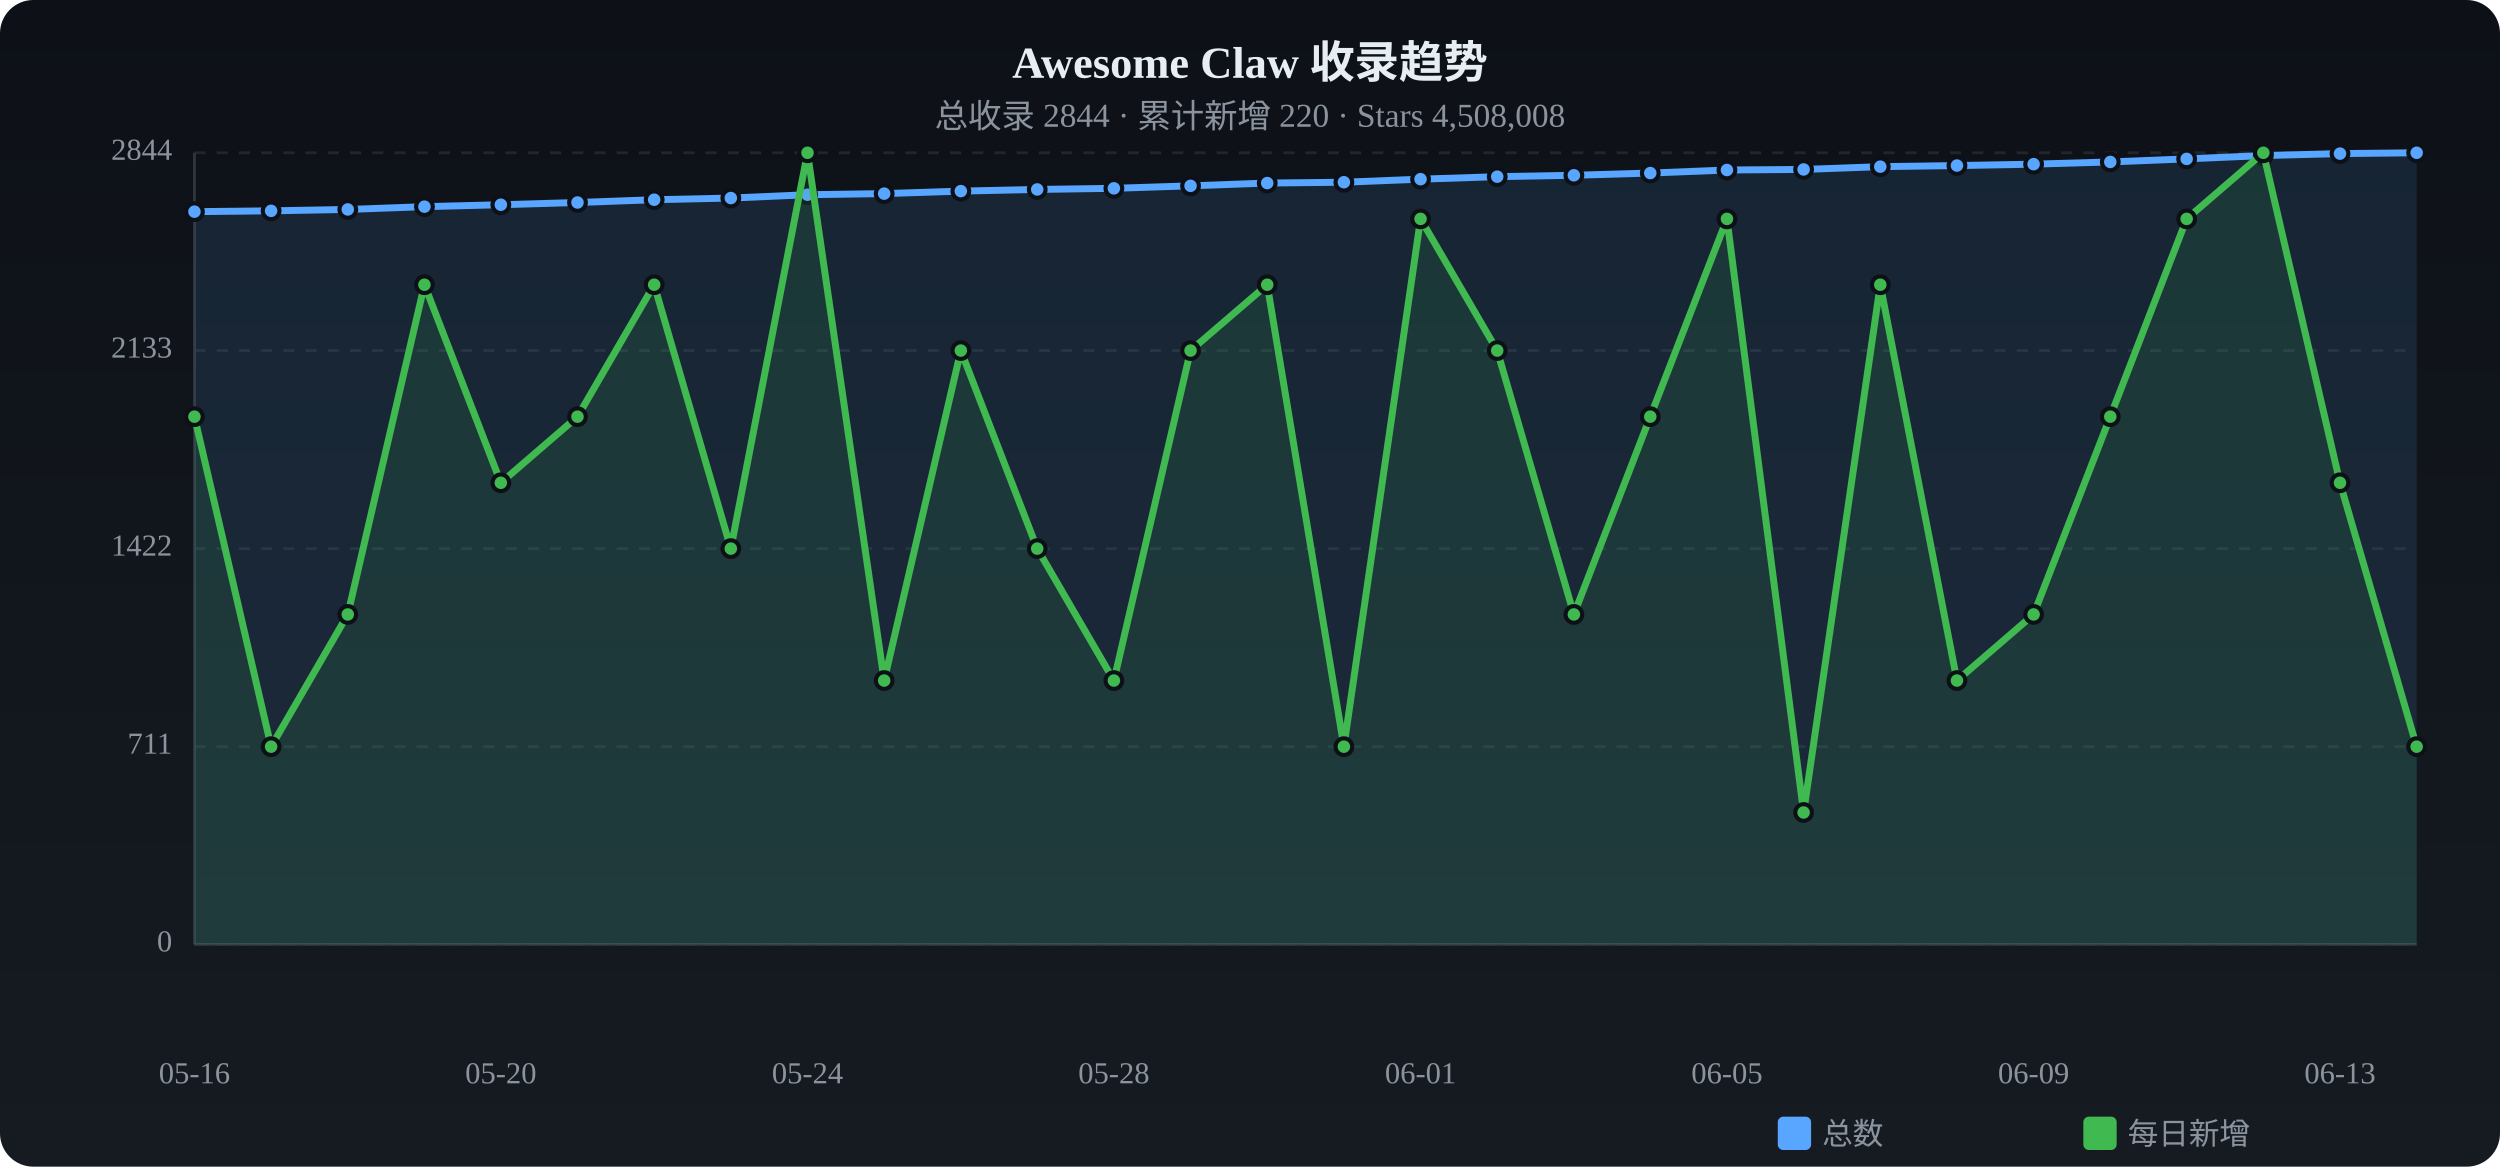
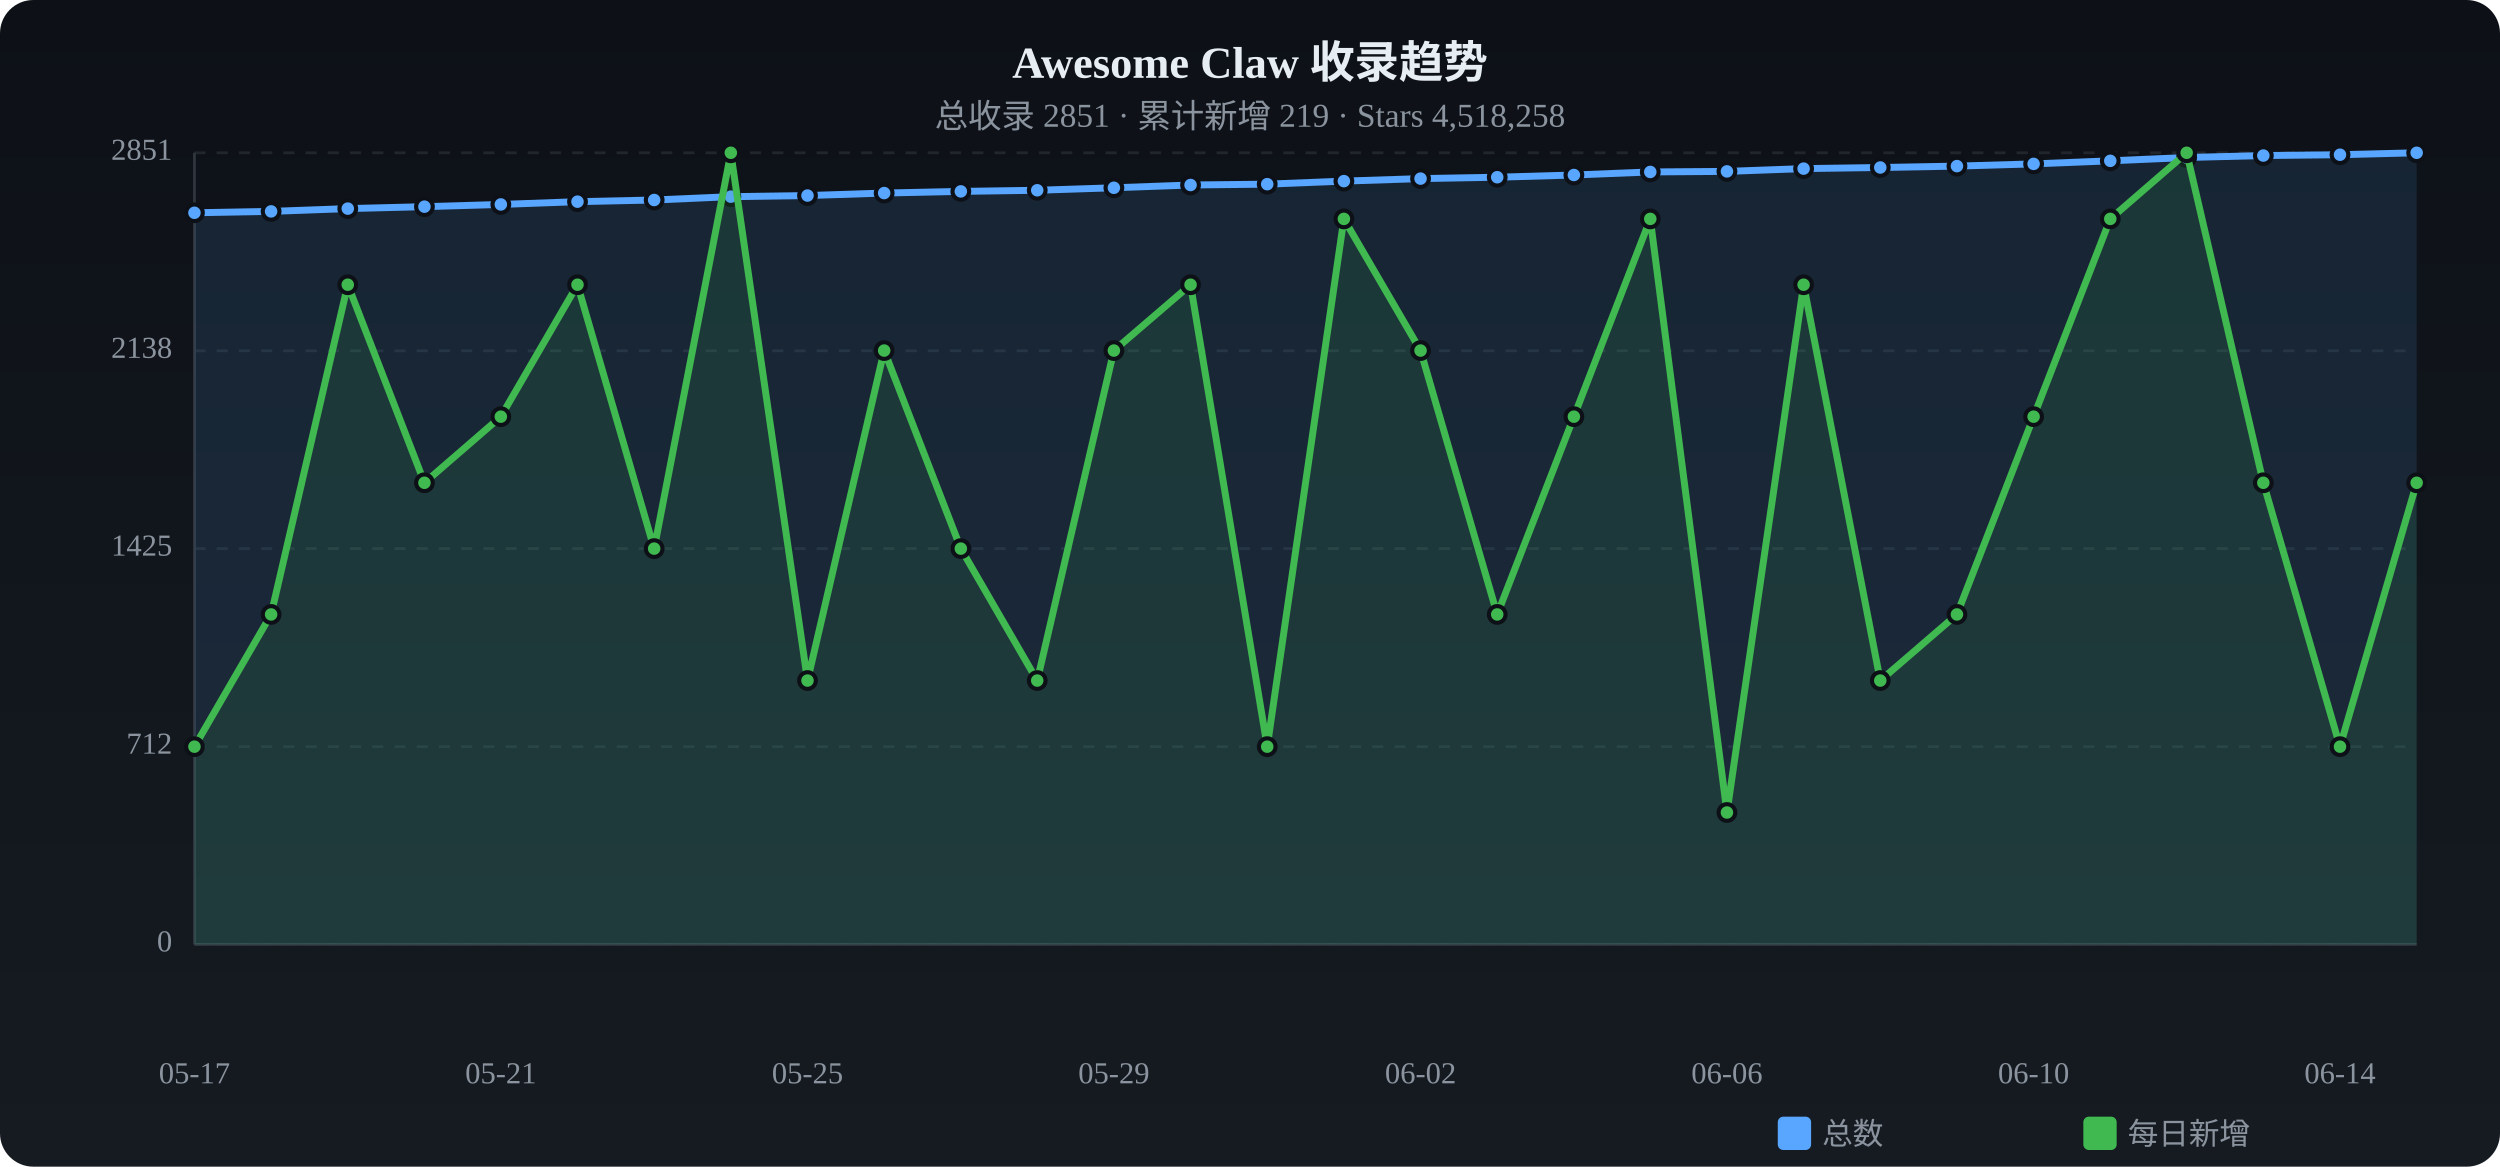
<svg xmlns="http://www.w3.org/2000/svg" viewBox="0 0 900 420" width="900" height="420">
  <defs>
    <linearGradient id="tbg" x1="0%" y1="0%" x2="0%" y2="100%">
      <stop offset="0%" stop-color="#0d1117" />
      <stop offset="100%" stop-color="#161b22" />
    </linearGradient>
  </defs>
  <rect width="900" height="420" rx="12" fill="url(#tbg)" />
  <text x="450.0" y="28" text-anchor="middle" fill="#e6edf3" font-size="16" font-weight="bold">Awesome Claw 收录趋势</text>
-   <text x="450.0" y="46" text-anchor="middle" fill="#8b949e" font-size="12">总收录 2844 · 累计新增 220 · Stars 4,508,008</text>
+   <text x="450.0" y="46" text-anchor="middle" fill="#8b949e" font-size="12">总收录 2851 · 累计新增 219 · Stars 4,518,258</text>
  <text x="62" y="340.0" text-anchor="end" fill="#8b949e" font-size="11" dominant-baseline="middle">0</text>
  <line x1="70" y1="340.0" x2="870" y2="340.0" stroke="#21262d" stroke-dasharray="4 4" />
-   <text x="62" y="268.8" text-anchor="end" fill="#8b949e" font-size="11" dominant-baseline="middle">711</text>
+   <text x="62" y="268.8" text-anchor="end" fill="#8b949e" font-size="11" dominant-baseline="middle">712</text>
  <line x1="70" y1="268.8" x2="870" y2="268.8" stroke="#21262d" stroke-dasharray="4 4" />
-   <text x="62" y="197.5" text-anchor="end" fill="#8b949e" font-size="11" dominant-baseline="middle">1422</text>
+   <text x="62" y="197.5" text-anchor="end" fill="#8b949e" font-size="11" dominant-baseline="middle">1425</text>
  <line x1="70" y1="197.5" x2="870" y2="197.5" stroke="#21262d" stroke-dasharray="4 4" />
-   <text x="62" y="126.2" text-anchor="end" fill="#8b949e" font-size="11" dominant-baseline="middle">2133</text>
-   <line x1="70" y1="126.2" x2="870" y2="126.2" stroke="#21262d" stroke-dasharray="4 4" />
-   <text x="62" y="55.0" text-anchor="end" fill="#8b949e" font-size="11" dominant-baseline="middle">2844</text>
+   <text x="62" y="126.3" text-anchor="end" fill="#8b949e" font-size="11" dominant-baseline="middle">2138</text>
+   <line x1="70" y1="126.3" x2="870" y2="126.3" stroke="#21262d" stroke-dasharray="4 4" />
+   <text x="62" y="55.0" text-anchor="end" fill="#8b949e" font-size="11" dominant-baseline="middle">2851</text>
  <line x1="70" y1="55.0" x2="870" y2="55.0" stroke="#21262d" stroke-dasharray="4 4" />
  <line x1="70" y1="55" x2="70" y2="340" stroke="#30363d" />
  <line x1="70" y1="340" x2="870" y2="340" stroke="#30363d" />
-   <path d="M70.0,76.2 L97.6,75.9 L125.2,75.4 L152.8,74.4 L180.3,73.7 L207.9,72.9 L235.5,71.9 L263.1,71.3 L290.7,70.1 L318.3,69.7 L345.9,68.8 L373.4,68.2 L401.0,67.8 L428.6,66.9 L456.2,65.9 L483.8,65.6 L511.4,64.5 L539.0,63.6 L566.6,63.1 L594.1,62.3 L621.7,61.2 L649.3,61.0 L676.9,60.0 L704.5,59.6 L732.1,59.1 L759.7,58.3 L787.2,57.2 L814.8,56.0 L842.4,55.3 L870.0,55.0 L870.0,340 L70.0,340 Z" fill="#58a6ff" opacity="0.12" />
-   <polyline points="70.0,76.2 97.6,75.9 125.2,75.4 152.8,74.4 180.3,73.7 207.9,72.9 235.5,71.9 263.1,71.3 290.7,70.1 318.3,69.7 345.9,68.8 373.4,68.2 401.0,67.8 428.6,66.9 456.2,65.9 483.8,65.6 511.4,64.5 539.0,63.6 566.6,63.1 594.1,62.3 621.7,61.2 649.3,61.0 676.9,60.0 704.5,59.6 732.1,59.1 759.7,58.3 787.2,57.2 814.8,56.0 842.4,55.3 870.0,55.0" fill="none" stroke="#58a6ff" stroke-width="2.5" stroke-linecap="round" stroke-linejoin="round" />
-   <circle cx="70.0" cy="76.2" r="3" fill="#58a6ff" stroke="#0d1117" stroke-width="1.5" />
-   <circle cx="97.6" cy="75.9" r="3" fill="#58a6ff" stroke="#0d1117" stroke-width="1.5" />
-   <circle cx="125.2" cy="75.4" r="3" fill="#58a6ff" stroke="#0d1117" stroke-width="1.5" />
+   <path d="M70.0,76.6 L97.6,76.1 L125.2,75.1 L152.8,74.4 L180.3,73.6 L207.9,72.6 L235.5,72.0 L263.1,70.8 L290.7,70.4 L318.3,69.5 L345.9,68.9 L373.4,68.5 L401.0,67.6 L428.6,66.6 L456.2,66.3 L483.8,65.2 L511.4,64.3 L539.0,63.8 L566.6,63.0 L594.1,61.9 L621.7,61.7 L649.3,60.7 L676.9,60.3 L704.5,59.8 L732.1,59.0 L759.7,57.9 L787.2,56.7 L814.8,56.0 L842.4,55.7 L870.0,55.0 L870.0,340 L70.0,340 Z" fill="#58a6ff" opacity="0.12" />
+   <polyline points="70.0,76.6 97.6,76.1 125.2,75.1 152.8,74.4 180.3,73.6 207.9,72.6 235.5,72.0 263.1,70.8 290.7,70.4 318.3,69.5 345.9,68.9 373.4,68.5 401.0,67.6 428.6,66.6 456.2,66.3 483.8,65.2 511.4,64.3 539.0,63.8 566.6,63.0 594.1,61.9 621.7,61.7 649.3,60.7 676.9,60.3 704.5,59.8 732.1,59.0 759.7,57.9 787.2,56.7 814.8,56.0 842.4,55.7 870.0,55.0" fill="none" stroke="#58a6ff" stroke-width="2.5" stroke-linecap="round" stroke-linejoin="round" />
+   <circle cx="70.0" cy="76.6" r="3" fill="#58a6ff" stroke="#0d1117" stroke-width="1.5" />
+   <circle cx="97.6" cy="76.1" r="3" fill="#58a6ff" stroke="#0d1117" stroke-width="1.5" />
+   <circle cx="125.2" cy="75.1" r="3" fill="#58a6ff" stroke="#0d1117" stroke-width="1.5" />
  <circle cx="152.8" cy="74.4" r="3" fill="#58a6ff" stroke="#0d1117" stroke-width="1.5" />
-   <circle cx="180.3" cy="73.7" r="3" fill="#58a6ff" stroke="#0d1117" stroke-width="1.5" />
-   <circle cx="207.9" cy="72.9" r="3" fill="#58a6ff" stroke="#0d1117" stroke-width="1.5" />
-   <circle cx="235.5" cy="71.9" r="3" fill="#58a6ff" stroke="#0d1117" stroke-width="1.5" />
-   <circle cx="263.1" cy="71.3" r="3" fill="#58a6ff" stroke="#0d1117" stroke-width="1.5" />
-   <circle cx="290.7" cy="70.1" r="3" fill="#58a6ff" stroke="#0d1117" stroke-width="1.5" />
-   <circle cx="318.3" cy="69.7" r="3" fill="#58a6ff" stroke="#0d1117" stroke-width="1.5" />
-   <circle cx="345.9" cy="68.8" r="3" fill="#58a6ff" stroke="#0d1117" stroke-width="1.5" />
-   <circle cx="373.4" cy="68.2" r="3" fill="#58a6ff" stroke="#0d1117" stroke-width="1.5" />
-   <circle cx="401.0" cy="67.8" r="3" fill="#58a6ff" stroke="#0d1117" stroke-width="1.5" />
-   <circle cx="428.6" cy="66.9" r="3" fill="#58a6ff" stroke="#0d1117" stroke-width="1.5" />
-   <circle cx="456.2" cy="65.9" r="3" fill="#58a6ff" stroke="#0d1117" stroke-width="1.5" />
-   <circle cx="483.8" cy="65.6" r="3" fill="#58a6ff" stroke="#0d1117" stroke-width="1.5" />
-   <circle cx="511.4" cy="64.5" r="3" fill="#58a6ff" stroke="#0d1117" stroke-width="1.5" />
-   <circle cx="539.0" cy="63.6" r="3" fill="#58a6ff" stroke="#0d1117" stroke-width="1.5" />
-   <circle cx="566.6" cy="63.1" r="3" fill="#58a6ff" stroke="#0d1117" stroke-width="1.5" />
-   <circle cx="594.1" cy="62.3" r="3" fill="#58a6ff" stroke="#0d1117" stroke-width="1.5" />
-   <circle cx="621.7" cy="61.2" r="3" fill="#58a6ff" stroke="#0d1117" stroke-width="1.5" />
-   <circle cx="649.3" cy="61.0" r="3" fill="#58a6ff" stroke="#0d1117" stroke-width="1.5" />
-   <circle cx="676.9" cy="60.0" r="3" fill="#58a6ff" stroke="#0d1117" stroke-width="1.5" />
-   <circle cx="704.5" cy="59.6" r="3" fill="#58a6ff" stroke="#0d1117" stroke-width="1.5" />
-   <circle cx="732.1" cy="59.1" r="3" fill="#58a6ff" stroke="#0d1117" stroke-width="1.5" />
-   <circle cx="759.7" cy="58.3" r="3" fill="#58a6ff" stroke="#0d1117" stroke-width="1.5" />
-   <circle cx="787.2" cy="57.2" r="3" fill="#58a6ff" stroke="#0d1117" stroke-width="1.5" />
+   <circle cx="180.3" cy="73.6" r="3" fill="#58a6ff" stroke="#0d1117" stroke-width="1.5" />
+   <circle cx="207.9" cy="72.6" r="3" fill="#58a6ff" stroke="#0d1117" stroke-width="1.5" />
+   <circle cx="235.5" cy="72.0" r="3" fill="#58a6ff" stroke="#0d1117" stroke-width="1.5" />
+   <circle cx="263.1" cy="70.8" r="3" fill="#58a6ff" stroke="#0d1117" stroke-width="1.5" />
+   <circle cx="290.7" cy="70.4" r="3" fill="#58a6ff" stroke="#0d1117" stroke-width="1.5" />
+   <circle cx="318.3" cy="69.5" r="3" fill="#58a6ff" stroke="#0d1117" stroke-width="1.5" />
+   <circle cx="345.9" cy="68.9" r="3" fill="#58a6ff" stroke="#0d1117" stroke-width="1.5" />
+   <circle cx="373.4" cy="68.5" r="3" fill="#58a6ff" stroke="#0d1117" stroke-width="1.5" />
+   <circle cx="401.0" cy="67.6" r="3" fill="#58a6ff" stroke="#0d1117" stroke-width="1.5" />
+   <circle cx="428.6" cy="66.6" r="3" fill="#58a6ff" stroke="#0d1117" stroke-width="1.5" />
+   <circle cx="456.2" cy="66.3" r="3" fill="#58a6ff" stroke="#0d1117" stroke-width="1.5" />
+   <circle cx="483.8" cy="65.2" r="3" fill="#58a6ff" stroke="#0d1117" stroke-width="1.5" />
+   <circle cx="511.4" cy="64.3" r="3" fill="#58a6ff" stroke="#0d1117" stroke-width="1.5" />
+   <circle cx="539.0" cy="63.8" r="3" fill="#58a6ff" stroke="#0d1117" stroke-width="1.5" />
+   <circle cx="566.6" cy="63.0" r="3" fill="#58a6ff" stroke="#0d1117" stroke-width="1.5" />
+   <circle cx="594.1" cy="61.9" r="3" fill="#58a6ff" stroke="#0d1117" stroke-width="1.5" />
+   <circle cx="621.7" cy="61.7" r="3" fill="#58a6ff" stroke="#0d1117" stroke-width="1.5" />
+   <circle cx="649.3" cy="60.7" r="3" fill="#58a6ff" stroke="#0d1117" stroke-width="1.5" />
+   <circle cx="676.9" cy="60.3" r="3" fill="#58a6ff" stroke="#0d1117" stroke-width="1.5" />
+   <circle cx="704.5" cy="59.8" r="3" fill="#58a6ff" stroke="#0d1117" stroke-width="1.5" />
+   <circle cx="732.1" cy="59.0" r="3" fill="#58a6ff" stroke="#0d1117" stroke-width="1.5" />
+   <circle cx="759.7" cy="57.9" r="3" fill="#58a6ff" stroke="#0d1117" stroke-width="1.5" />
+   <circle cx="787.2" cy="56.7" r="3" fill="#58a6ff" stroke="#0d1117" stroke-width="1.5" />
  <circle cx="814.8" cy="56.0" r="3" fill="#58a6ff" stroke="#0d1117" stroke-width="1.5" />
-   <circle cx="842.4" cy="55.3" r="3" fill="#58a6ff" stroke="#0d1117" stroke-width="1.5" />
+   <circle cx="842.4" cy="55.7" r="3" fill="#58a6ff" stroke="#0d1117" stroke-width="1.5" />
  <circle cx="870.0" cy="55.0" r="3" fill="#58a6ff" stroke="#0d1117" stroke-width="1.5" />
-   <path d="M70.0,150.0 L97.6,268.8 L125.2,221.2 L152.8,102.5 L180.3,173.8 L207.9,150.0 L235.5,102.5 L263.1,197.5 L290.7,55.0 L318.3,245.0 L345.9,126.2 L373.4,197.5 L401.0,245.0 L428.6,126.2 L456.2,102.5 L483.8,268.8 L511.4,78.8 L539.0,126.2 L566.6,221.2 L594.1,150.0 L621.7,78.8 L649.3,292.5 L676.9,102.5 L704.5,245.0 L732.1,221.2 L759.7,150.0 L787.2,78.8 L814.8,55.0 L842.4,173.8 L870.0,268.8 L870.0,340 L70.0,340 Z" fill="#3fb950" opacity="0.12" />
-   <polyline points="70.0,150.0 97.6,268.8 125.2,221.2 152.8,102.5 180.3,173.8 207.9,150.0 235.5,102.5 263.1,197.5 290.7,55.0 318.3,245.0 345.9,126.2 373.4,197.5 401.0,245.0 428.6,126.2 456.2,102.5 483.8,268.8 511.4,78.8 539.0,126.2 566.6,221.2 594.1,150.0 621.7,78.8 649.3,292.5 676.9,102.5 704.5,245.0 732.1,221.2 759.7,150.0 787.2,78.8 814.8,55.0 842.4,173.8 870.0,268.8" fill="none" stroke="#3fb950" stroke-width="2.5" stroke-linecap="round" stroke-linejoin="round" />
-   <circle cx="70.0" cy="150.0" r="3" fill="#3fb950" stroke="#0d1117" stroke-width="1.5" />
-   <circle cx="97.6" cy="268.8" r="3" fill="#3fb950" stroke="#0d1117" stroke-width="1.5" />
-   <circle cx="125.2" cy="221.2" r="3" fill="#3fb950" stroke="#0d1117" stroke-width="1.5" />
-   <circle cx="152.8" cy="102.5" r="3" fill="#3fb950" stroke="#0d1117" stroke-width="1.5" />
-   <circle cx="180.3" cy="173.8" r="3" fill="#3fb950" stroke="#0d1117" stroke-width="1.5" />
-   <circle cx="207.9" cy="150.0" r="3" fill="#3fb950" stroke="#0d1117" stroke-width="1.5" />
-   <circle cx="235.5" cy="102.5" r="3" fill="#3fb950" stroke="#0d1117" stroke-width="1.5" />
-   <circle cx="263.1" cy="197.5" r="3" fill="#3fb950" stroke="#0d1117" stroke-width="1.5" />
-   <circle cx="290.7" cy="55.0" r="3" fill="#3fb950" stroke="#0d1117" stroke-width="1.5" />
-   <circle cx="318.3" cy="245.0" r="3" fill="#3fb950" stroke="#0d1117" stroke-width="1.5" />
-   <circle cx="345.9" cy="126.2" r="3" fill="#3fb950" stroke="#0d1117" stroke-width="1.5" />
-   <circle cx="373.4" cy="197.5" r="3" fill="#3fb950" stroke="#0d1117" stroke-width="1.5" />
-   <circle cx="401.0" cy="245.0" r="3" fill="#3fb950" stroke="#0d1117" stroke-width="1.5" />
-   <circle cx="428.6" cy="126.2" r="3" fill="#3fb950" stroke="#0d1117" stroke-width="1.5" />
-   <circle cx="456.2" cy="102.5" r="3" fill="#3fb950" stroke="#0d1117" stroke-width="1.5" />
-   <circle cx="483.8" cy="268.8" r="3" fill="#3fb950" stroke="#0d1117" stroke-width="1.5" />
-   <circle cx="511.4" cy="78.8" r="3" fill="#3fb950" stroke="#0d1117" stroke-width="1.5" />
-   <circle cx="539.0" cy="126.2" r="3" fill="#3fb950" stroke="#0d1117" stroke-width="1.5" />
-   <circle cx="566.6" cy="221.2" r="3" fill="#3fb950" stroke="#0d1117" stroke-width="1.5" />
-   <circle cx="594.1" cy="150.0" r="3" fill="#3fb950" stroke="#0d1117" stroke-width="1.5" />
-   <circle cx="621.7" cy="78.8" r="3" fill="#3fb950" stroke="#0d1117" stroke-width="1.5" />
-   <circle cx="649.3" cy="292.5" r="3" fill="#3fb950" stroke="#0d1117" stroke-width="1.5" />
-   <circle cx="676.9" cy="102.5" r="3" fill="#3fb950" stroke="#0d1117" stroke-width="1.5" />
-   <circle cx="704.5" cy="245.0" r="3" fill="#3fb950" stroke="#0d1117" stroke-width="1.5" />
-   <circle cx="732.1" cy="221.2" r="3" fill="#3fb950" stroke="#0d1117" stroke-width="1.5" />
-   <circle cx="759.7" cy="150.0" r="3" fill="#3fb950" stroke="#0d1117" stroke-width="1.5" />
-   <circle cx="787.2" cy="78.8" r="3" fill="#3fb950" stroke="#0d1117" stroke-width="1.5" />
-   <circle cx="814.8" cy="55.0" r="3" fill="#3fb950" stroke="#0d1117" stroke-width="1.5" />
-   <circle cx="842.4" cy="173.8" r="3" fill="#3fb950" stroke="#0d1117" stroke-width="1.5" />
-   <circle cx="870.0" cy="268.8" r="3" fill="#3fb950" stroke="#0d1117" stroke-width="1.5" />
-   <text x="70.0" y="390" text-anchor="middle" fill="#8b949e" font-size="11">05-16</text>
-   <text x="180.3" y="390" text-anchor="middle" fill="#8b949e" font-size="11">05-20</text>
-   <text x="290.7" y="390" text-anchor="middle" fill="#8b949e" font-size="11">05-24</text>
-   <text x="401.0" y="390" text-anchor="middle" fill="#8b949e" font-size="11">05-28</text>
-   <text x="511.4" y="390" text-anchor="middle" fill="#8b949e" font-size="11">06-01</text>
-   <text x="621.7" y="390" text-anchor="middle" fill="#8b949e" font-size="11">06-05</text>
-   <text x="732.1" y="390" text-anchor="middle" fill="#8b949e" font-size="11">06-09</text>
-   <text x="842.4" y="390" text-anchor="middle" fill="#8b949e" font-size="11">06-13</text>
+   <path d="M70.0,268.8 L97.6,221.2 L125.2,102.5 L152.8,173.8 L180.3,150.0 L207.9,102.5 L235.5,197.5 L263.1,55.0 L290.7,245.0 L318.3,126.2 L345.9,197.5 L373.4,245.0 L401.0,126.2 L428.6,102.5 L456.2,268.8 L483.8,78.8 L511.4,126.2 L539.0,221.2 L566.6,150.0 L594.1,78.8 L621.7,292.5 L649.3,102.5 L676.9,245.0 L704.5,221.2 L732.1,150.0 L759.7,78.8 L787.2,55.0 L814.8,173.8 L842.4,268.8 L870.0,173.8 L870.0,340 L70.0,340 Z" fill="#3fb950" opacity="0.12" />
+   <polyline points="70.0,268.8 97.6,221.2 125.2,102.5 152.8,173.8 180.3,150.0 207.9,102.5 235.5,197.5 263.1,55.0 290.7,245.0 318.3,126.2 345.9,197.5 373.4,245.0 401.0,126.2 428.6,102.5 456.2,268.8 483.8,78.8 511.4,126.2 539.0,221.2 566.6,150.0 594.1,78.8 621.7,292.5 649.3,102.5 676.9,245.0 704.5,221.2 732.1,150.0 759.7,78.8 787.2,55.0 814.8,173.8 842.4,268.8 870.0,173.8" fill="none" stroke="#3fb950" stroke-width="2.5" stroke-linecap="round" stroke-linejoin="round" />
+   <circle cx="70.0" cy="268.8" r="3" fill="#3fb950" stroke="#0d1117" stroke-width="1.5" />
+   <circle cx="97.6" cy="221.2" r="3" fill="#3fb950" stroke="#0d1117" stroke-width="1.5" />
+   <circle cx="125.2" cy="102.5" r="3" fill="#3fb950" stroke="#0d1117" stroke-width="1.5" />
+   <circle cx="152.8" cy="173.8" r="3" fill="#3fb950" stroke="#0d1117" stroke-width="1.5" />
+   <circle cx="180.3" cy="150.0" r="3" fill="#3fb950" stroke="#0d1117" stroke-width="1.5" />
+   <circle cx="207.9" cy="102.5" r="3" fill="#3fb950" stroke="#0d1117" stroke-width="1.5" />
+   <circle cx="235.5" cy="197.5" r="3" fill="#3fb950" stroke="#0d1117" stroke-width="1.5" />
+   <circle cx="263.1" cy="55.0" r="3" fill="#3fb950" stroke="#0d1117" stroke-width="1.5" />
+   <circle cx="290.7" cy="245.0" r="3" fill="#3fb950" stroke="#0d1117" stroke-width="1.5" />
+   <circle cx="318.3" cy="126.2" r="3" fill="#3fb950" stroke="#0d1117" stroke-width="1.5" />
+   <circle cx="345.9" cy="197.5" r="3" fill="#3fb950" stroke="#0d1117" stroke-width="1.5" />
+   <circle cx="373.4" cy="245.0" r="3" fill="#3fb950" stroke="#0d1117" stroke-width="1.5" />
+   <circle cx="401.0" cy="126.2" r="3" fill="#3fb950" stroke="#0d1117" stroke-width="1.5" />
+   <circle cx="428.6" cy="102.5" r="3" fill="#3fb950" stroke="#0d1117" stroke-width="1.5" />
+   <circle cx="456.2" cy="268.8" r="3" fill="#3fb950" stroke="#0d1117" stroke-width="1.5" />
+   <circle cx="483.8" cy="78.8" r="3" fill="#3fb950" stroke="#0d1117" stroke-width="1.5" />
+   <circle cx="511.4" cy="126.2" r="3" fill="#3fb950" stroke="#0d1117" stroke-width="1.5" />
+   <circle cx="539.0" cy="221.2" r="3" fill="#3fb950" stroke="#0d1117" stroke-width="1.5" />
+   <circle cx="566.6" cy="150.0" r="3" fill="#3fb950" stroke="#0d1117" stroke-width="1.5" />
+   <circle cx="594.1" cy="78.8" r="3" fill="#3fb950" stroke="#0d1117" stroke-width="1.5" />
+   <circle cx="621.7" cy="292.5" r="3" fill="#3fb950" stroke="#0d1117" stroke-width="1.5" />
+   <circle cx="649.3" cy="102.5" r="3" fill="#3fb950" stroke="#0d1117" stroke-width="1.5" />
+   <circle cx="676.9" cy="245.0" r="3" fill="#3fb950" stroke="#0d1117" stroke-width="1.5" />
+   <circle cx="704.5" cy="221.2" r="3" fill="#3fb950" stroke="#0d1117" stroke-width="1.5" />
+   <circle cx="732.1" cy="150.0" r="3" fill="#3fb950" stroke="#0d1117" stroke-width="1.5" />
+   <circle cx="759.7" cy="78.8" r="3" fill="#3fb950" stroke="#0d1117" stroke-width="1.5" />
+   <circle cx="787.2" cy="55.0" r="3" fill="#3fb950" stroke="#0d1117" stroke-width="1.5" />
+   <circle cx="814.8" cy="173.8" r="3" fill="#3fb950" stroke="#0d1117" stroke-width="1.5" />
+   <circle cx="842.4" cy="268.8" r="3" fill="#3fb950" stroke="#0d1117" stroke-width="1.5" />
+   <circle cx="870.0" cy="173.8" r="3" fill="#3fb950" stroke="#0d1117" stroke-width="1.5" />
+   <text x="70.0" y="390" text-anchor="middle" fill="#8b949e" font-size="11">05-17</text>
+   <text x="180.3" y="390" text-anchor="middle" fill="#8b949e" font-size="11">05-21</text>
+   <text x="290.7" y="390" text-anchor="middle" fill="#8b949e" font-size="11">05-25</text>
+   <text x="401.0" y="390" text-anchor="middle" fill="#8b949e" font-size="11">05-29</text>
+   <text x="511.4" y="390" text-anchor="middle" fill="#8b949e" font-size="11">06-02</text>
+   <text x="621.7" y="390" text-anchor="middle" fill="#8b949e" font-size="11">06-06</text>
+   <text x="732.1" y="390" text-anchor="middle" fill="#8b949e" font-size="11">06-10</text>
+   <text x="842.4" y="390" text-anchor="middle" fill="#8b949e" font-size="11">06-14</text>
  <rect x="640" y="402" width="12" height="12" rx="2" fill="#58a6ff" />
  <text x="656" y="412" fill="#8b949e" font-size="11">总数</text>
  <rect x="750" y="402" width="12" height="12" rx="2" fill="#3fb950" />
  <text x="766" y="412" fill="#8b949e" font-size="11">每日新增</text>
</svg>
